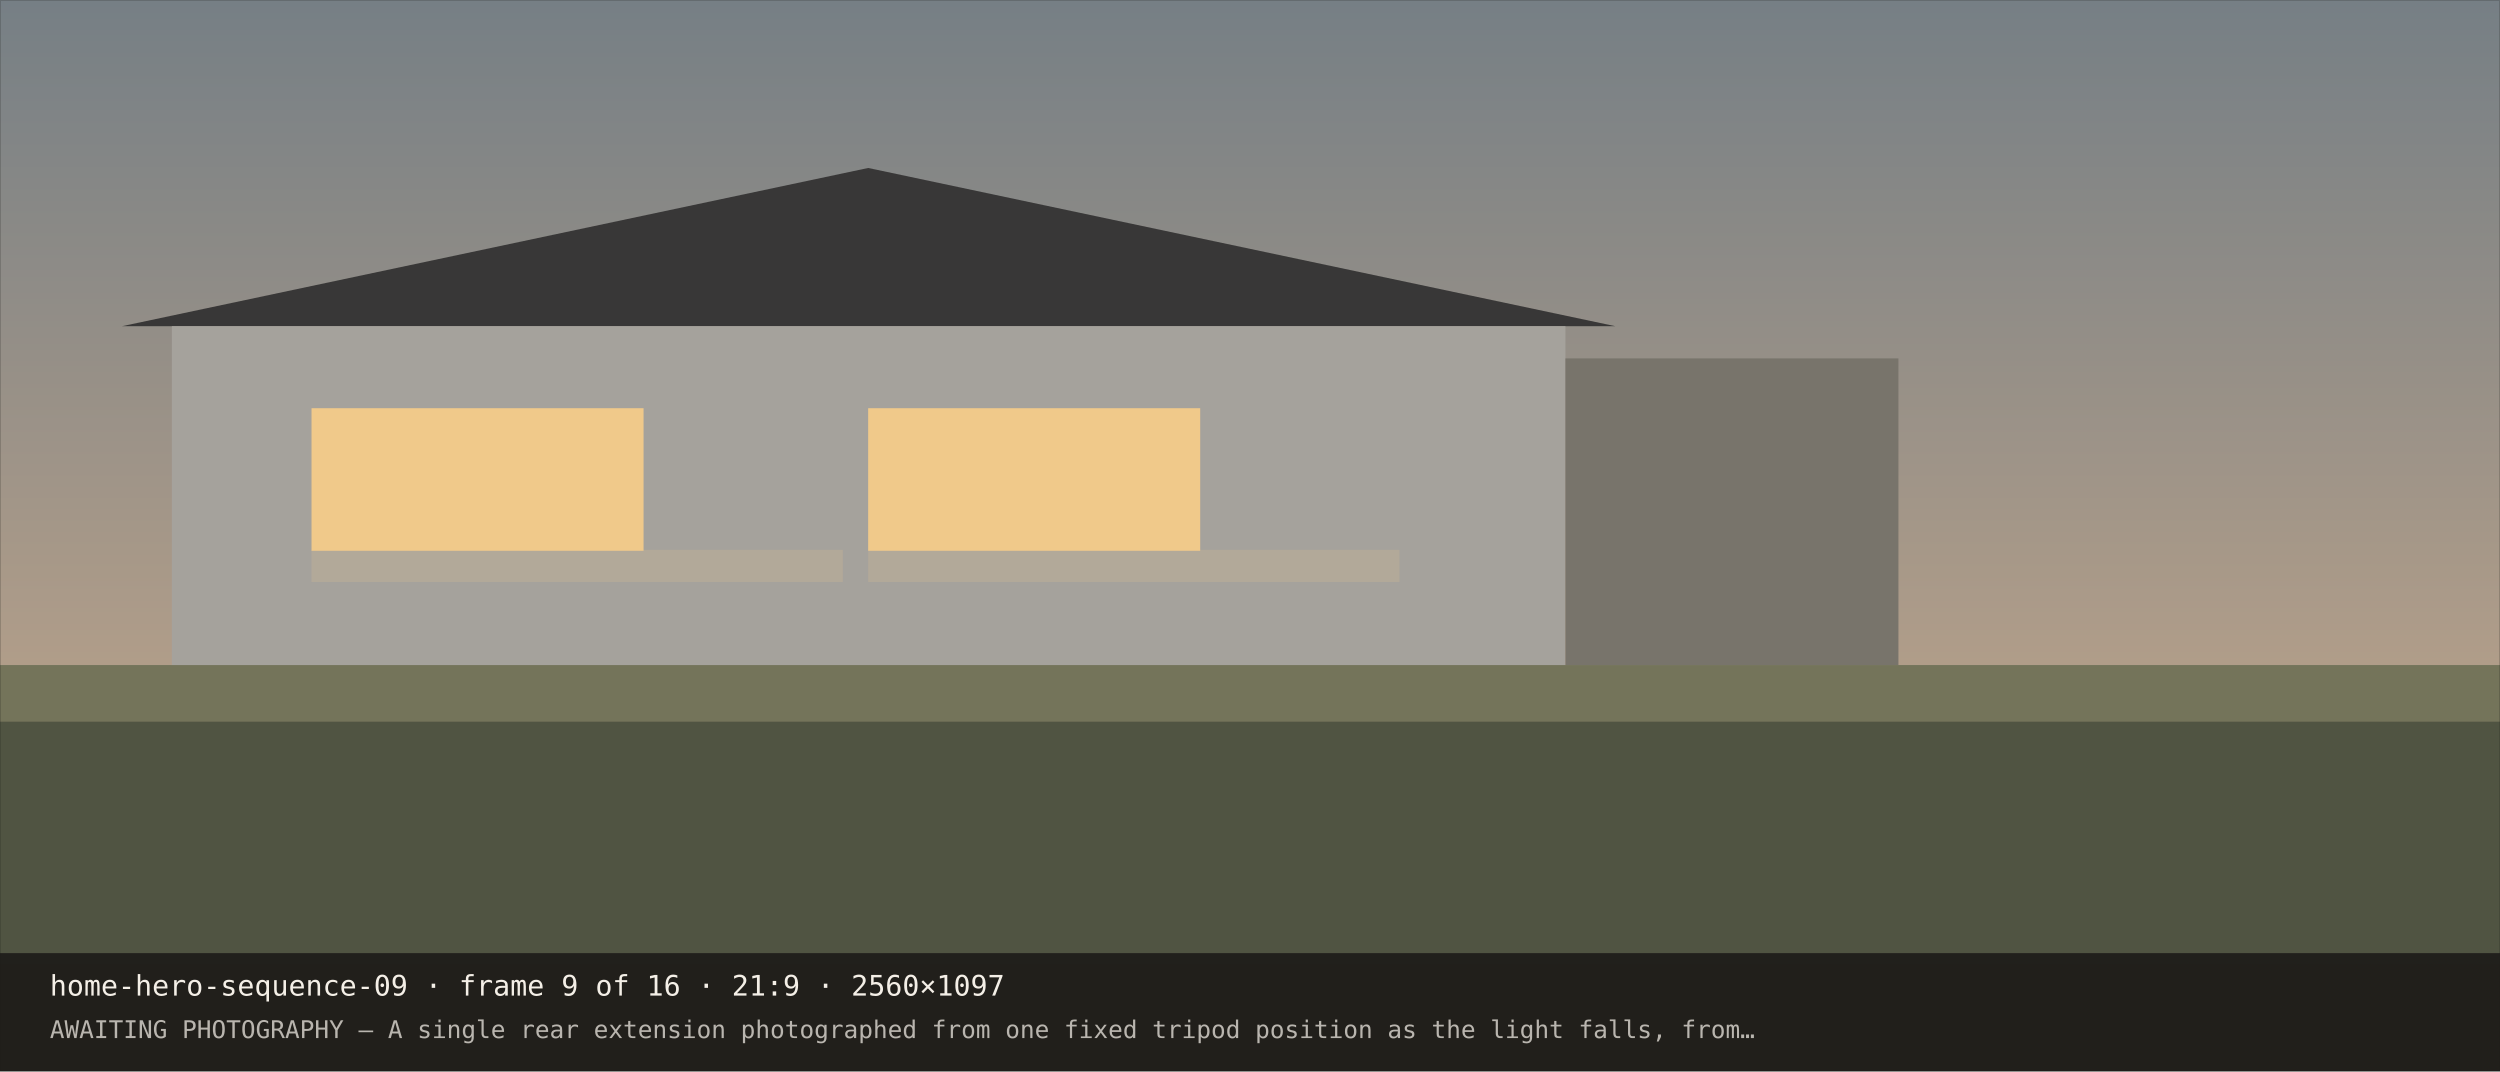
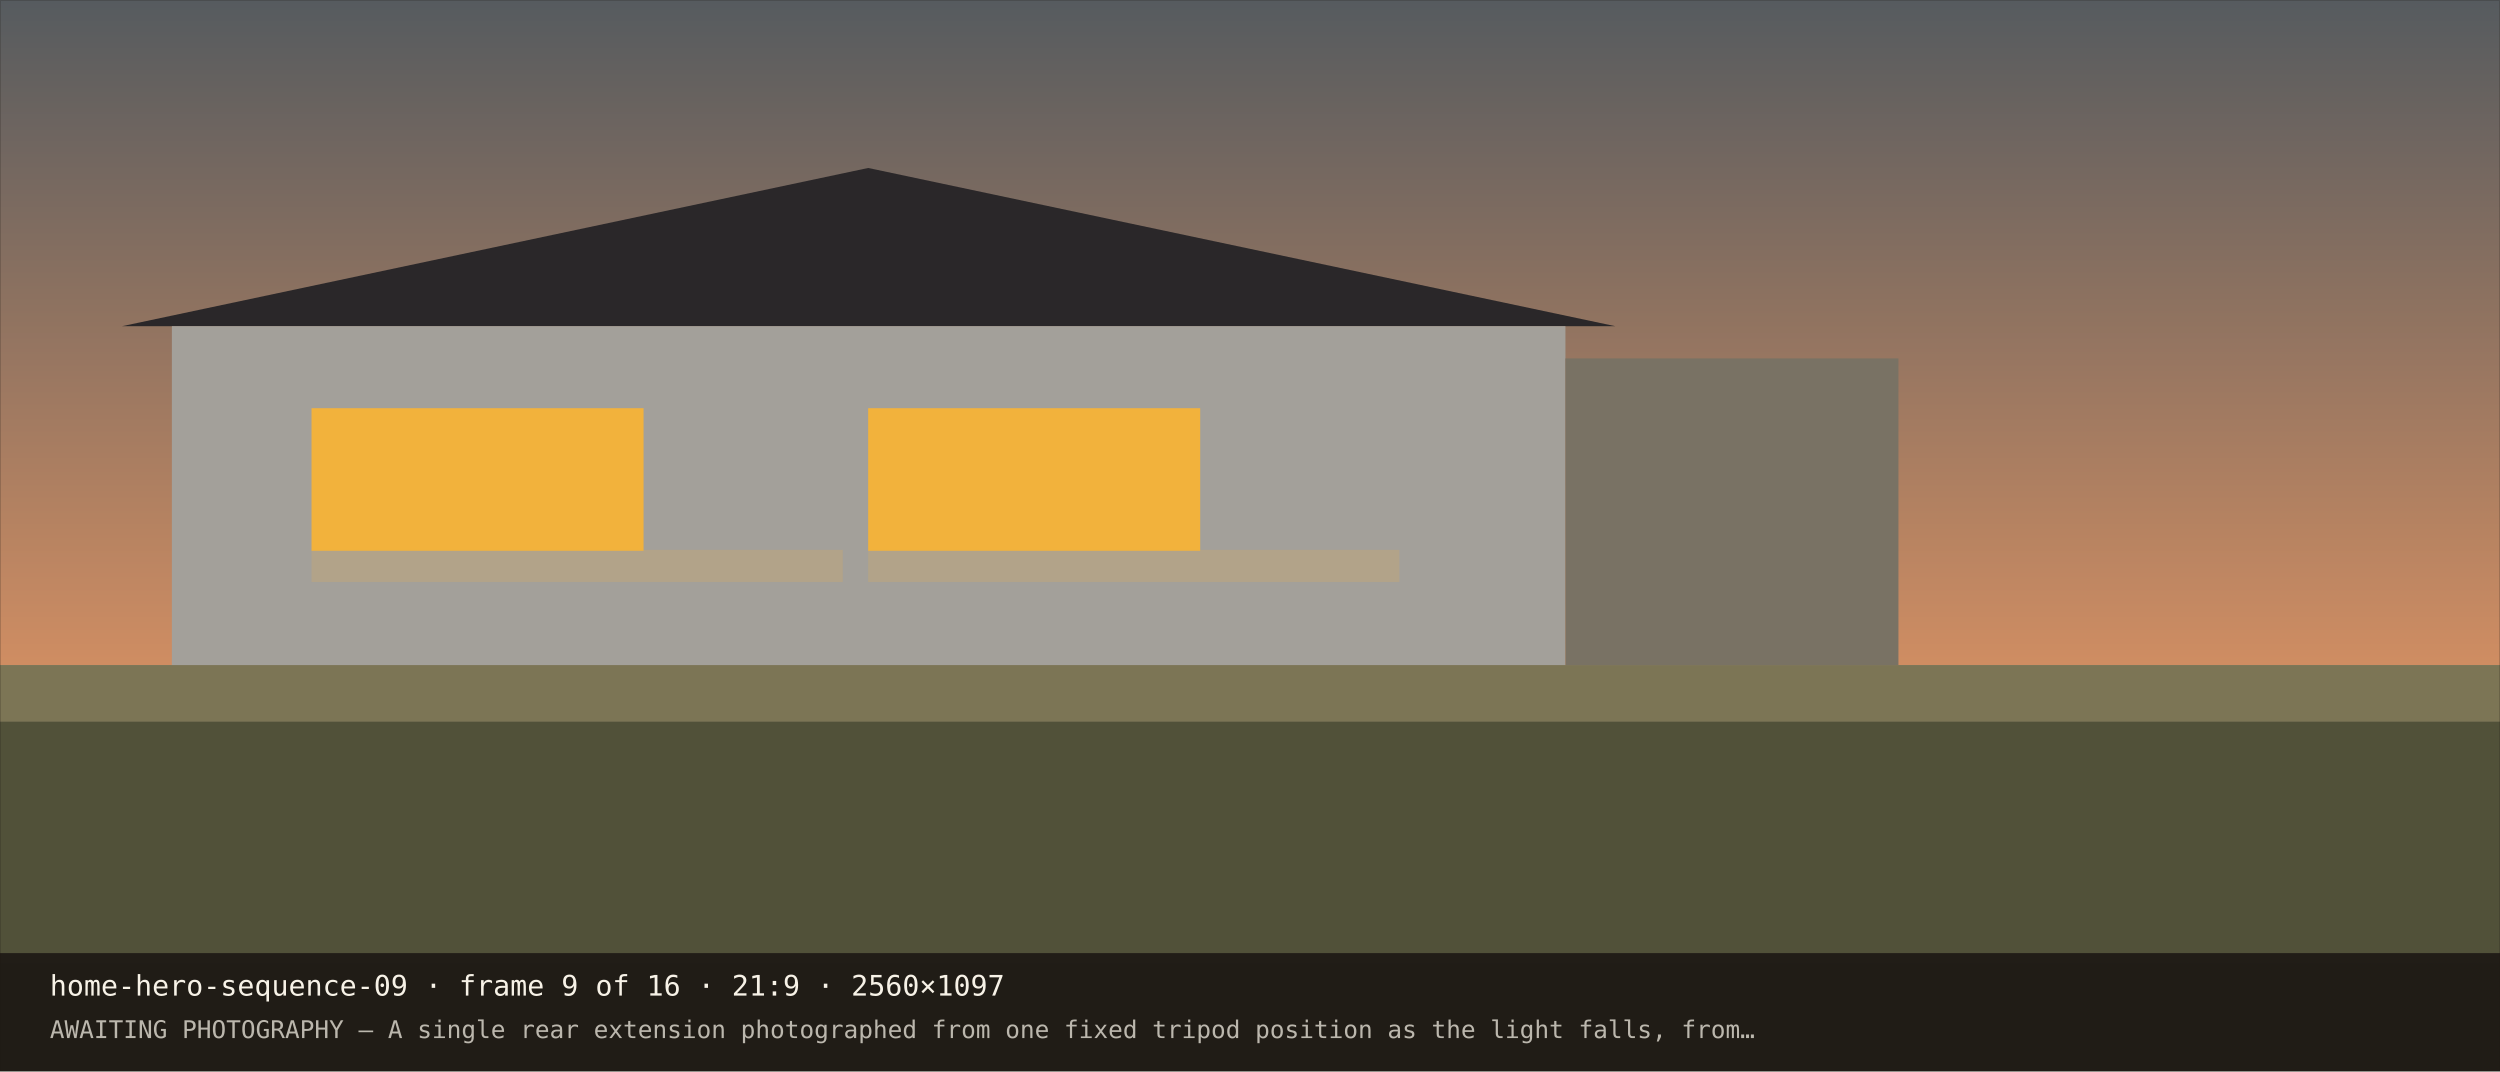
<svg xmlns="http://www.w3.org/2000/svg" width="2560" height="1097" viewBox="0 0 2560 1097" role="img" aria-label="Temporary placeholder awaiting photography: A single rear extension photographed from one fixed tripod position as the light falls, from late afternoon to dusk with the interior lights coming on. 16 frames, locked off, no camera movement between frames. Interval shoot over roughly 40 minutes.">
  <defs>
    <linearGradient id="sky" x1="0" y1="0" x2="0" y2="1">
-       <stop offset="0" stop-color="#767f85" />
-       <stop offset="1" stop-color="#b09d89" />
+       <stop offset="0" stop-color="#565b5f" />
+       <stop offset="1" stop-color="#cf8d62" />
    </linearGradient>
  </defs>
  <rect x="0" y="0" width="2560" height="681" fill="url(#sky)" />
-   <rect x="0" y="681" width="2560" height="416" fill="#505442" />
-   <rect x="0" y="681" width="2560" height="58" fill="#979371" opacity="0.5" />
-   <polygon points="125,334 889,172 1654,334" fill="#383737" />
-   <rect x="176" y="334" width="1427" height="347" fill="#a5a29c" />
-   <rect x="1603" y="367" width="341" height="314" fill="#78746b" />
-   <rect x="319" y="418" width="340" height="146" fill="#f0c98a" />
-   <rect x="319" y="563" width="544" height="33" fill="#F0C98A" opacity="0.18" />
-   <rect x="889" y="418" width="340" height="146" fill="#f0c98a" />
-   <rect x="889" y="563" width="544" height="33" fill="#F0C98A" opacity="0.18" />
-   <rect x="0" y="987" width="2560" height="110" fill="#1B1917" opacity="0.1" />
-   <rect x="0" y="976" width="2560" height="121" fill="#1B1917" opacity="0.88" />
-   <text x="51" y="1019.5" font-family="ui-monospace, Menlo, monospace" font-size="29" fill="#F4EFE7">home-hero-sequence-09 · frame 9 of 16 · 21:9 · 2560×1097</text>
-   <text x="51" y="1063" font-family="ui-monospace, Menlo, monospace" font-size="25" fill="#F4EFE7" opacity="0.72">AWAITING PHOTOGRAPHY — A single rear extension photographed from one fixed tripod position as the light falls, from…</text>
-   <rect x="0.5" y="0.5" width="2559" height="1096" fill="none" stroke="#1B1917" stroke-opacity="0.2" />
+   <rect x="0" y="681" width="2560" height="416" fill="#515139" />
+   <rect x="0" y="681" width="2560" height="58" fill="#a79972" opacity="0.5" />
+   <polygon points="125,334 889,172 1654,334" fill="#2a2729" />
+   <rect x="176" y="334" width="1427" height="347" fill="#a3a09a" />
+   <rect x="1603" y="367" width="341" height="314" fill="#797264" />
+   <rect x="319" y="418" width="340" height="146" fill="#f2b23c" />
+   <rect x="319" y="563" width="544" height="33" fill="#F2B23C" opacity="0.18" />
+   <rect x="889" y="418" width="340" height="146" fill="#f2b23c" />
+   <rect x="889" y="563" width="544" height="33" fill="#F2B23C" opacity="0.18" />
+   <rect x="0" y="987" width="2560" height="110" fill="#1A1512" opacity="0.1" />
+   <rect x="0" y="976" width="2560" height="121" fill="#1A1512" opacity="0.88" />
+   <text x="51" y="1019.5" font-family="ui-monospace, Menlo, monospace" font-size="29" fill="#F7F2E7">home-hero-sequence-09 · frame 9 of 16 · 21:9 · 2560×1097</text>
+   <text x="51" y="1063" font-family="ui-monospace, Menlo, monospace" font-size="25" fill="#F7F2E7" opacity="0.72">AWAITING PHOTOGRAPHY — A single rear extension photographed from one fixed tripod position as the light falls, from…</text>
+   <rect x="0.5" y="0.5" width="2559" height="1096" fill="none" stroke="#1A1512" stroke-opacity="0.2" />
</svg>
